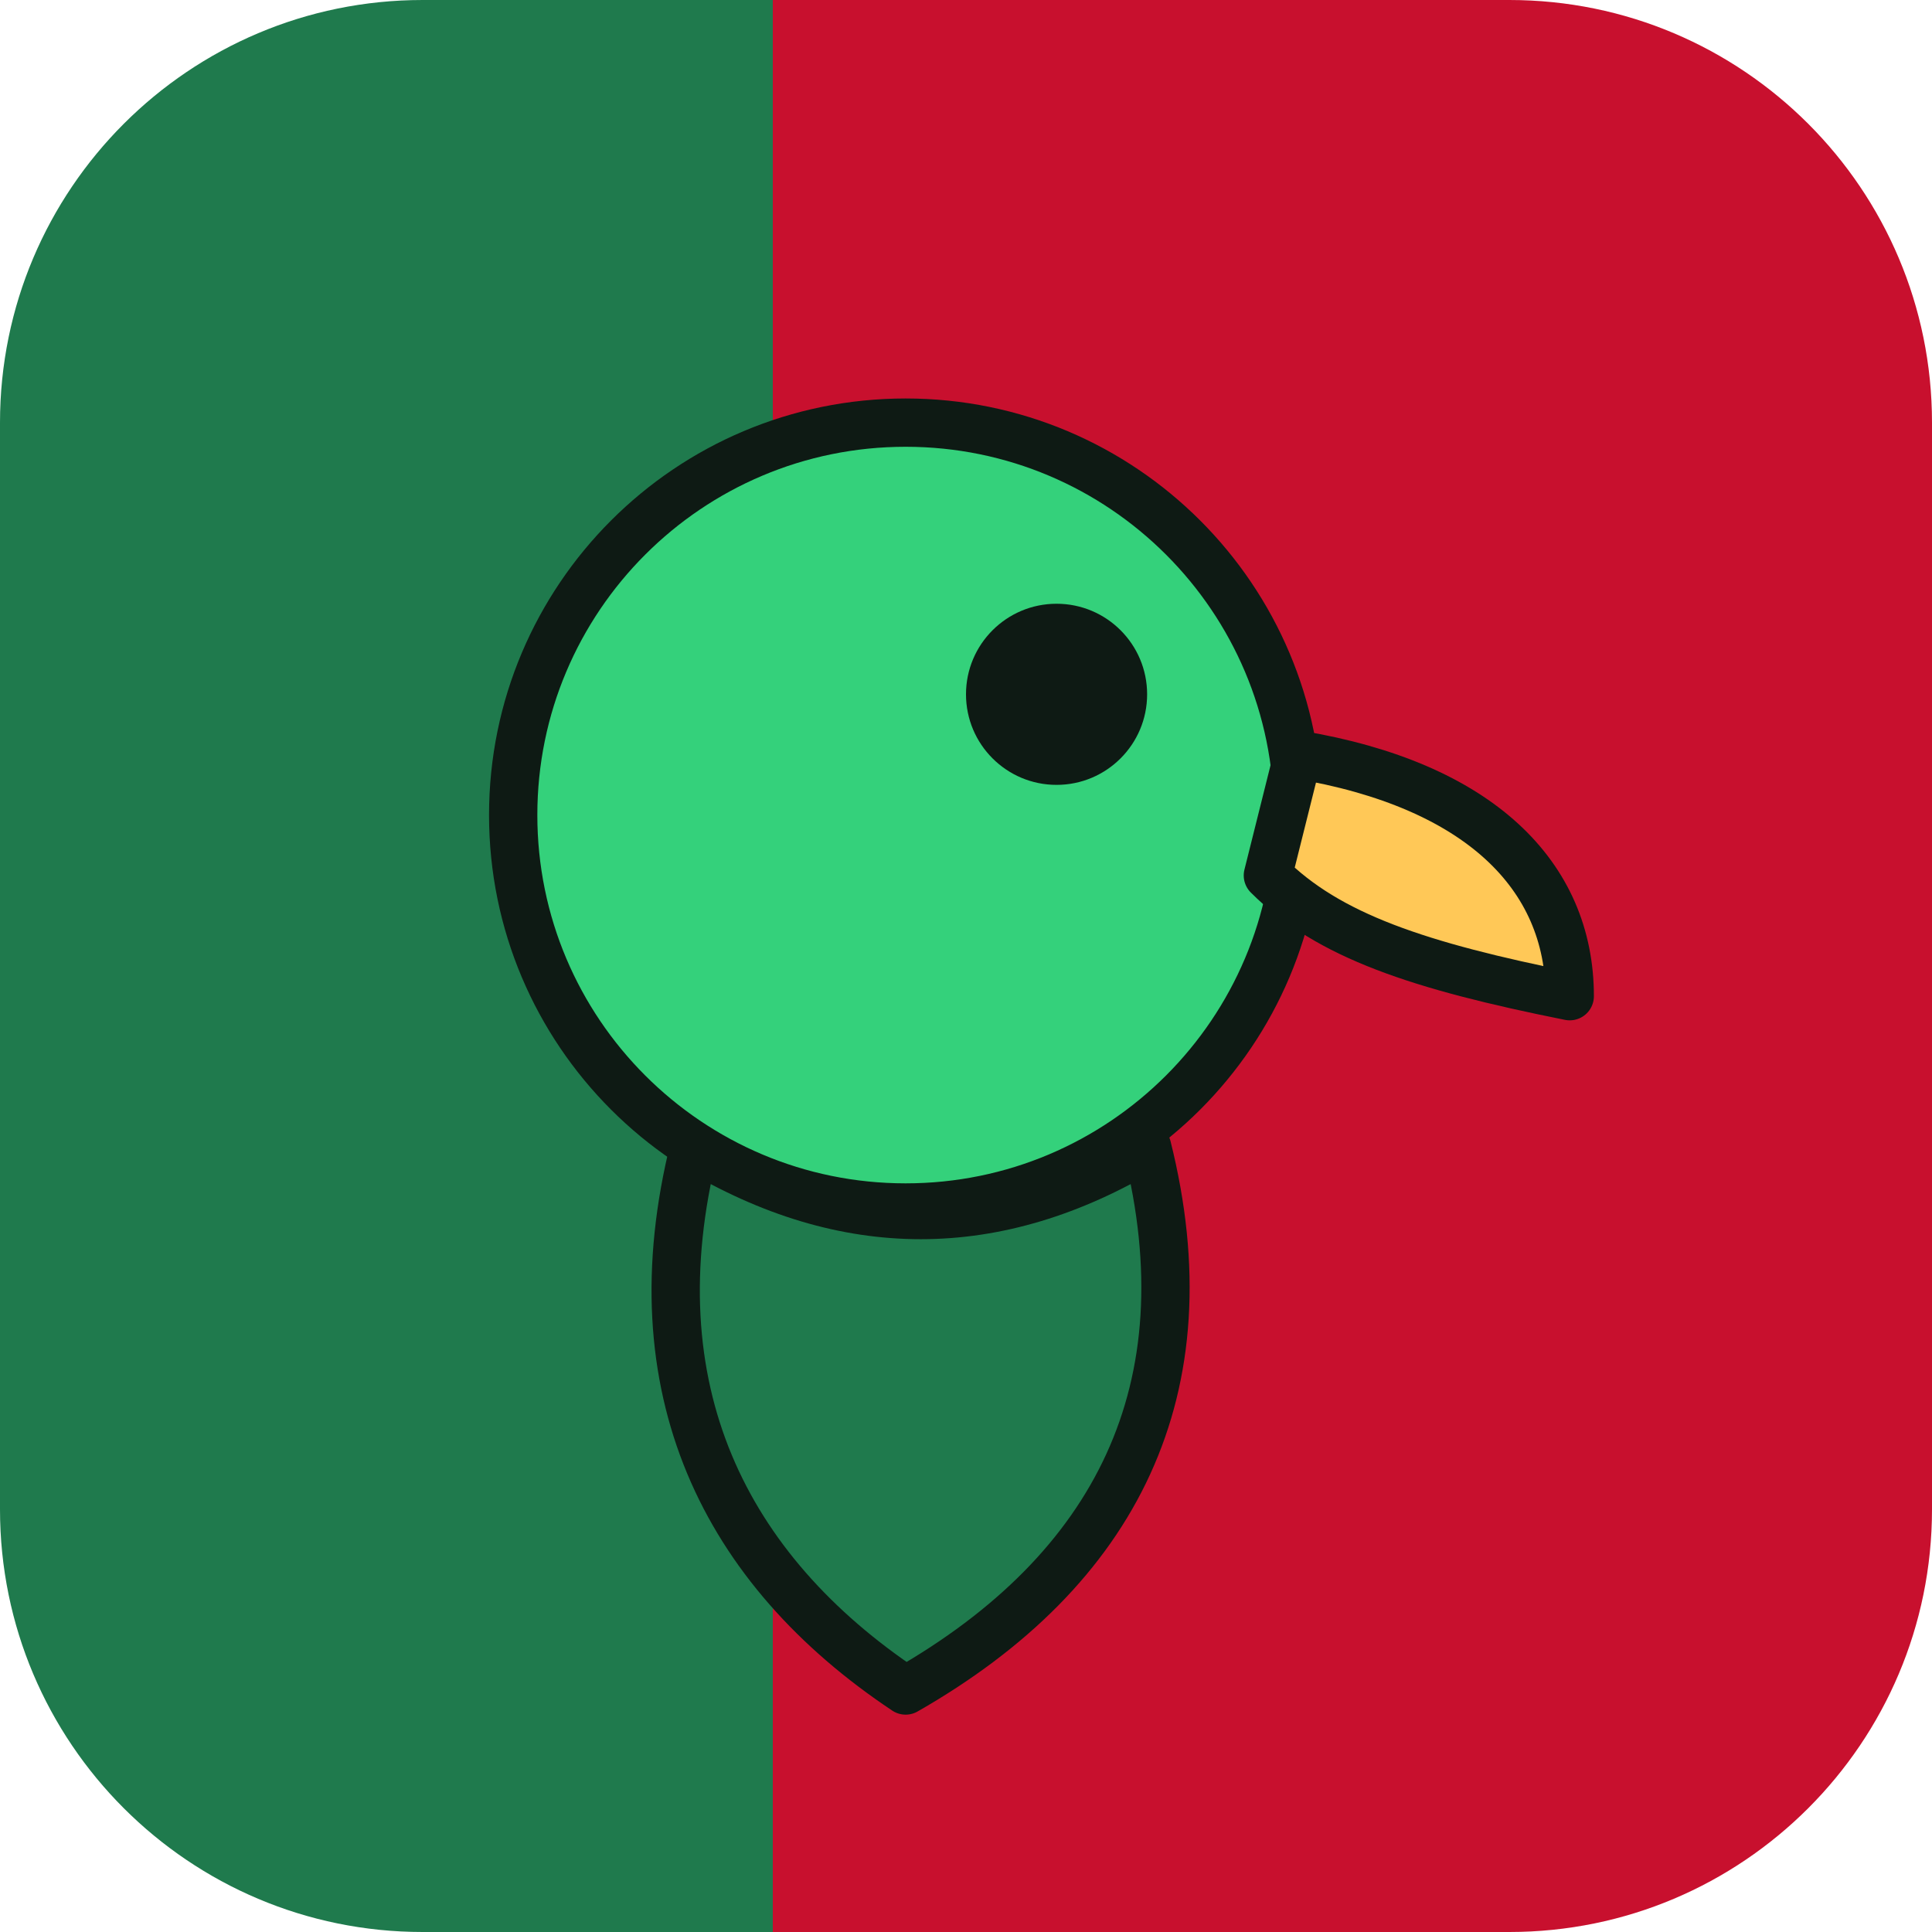
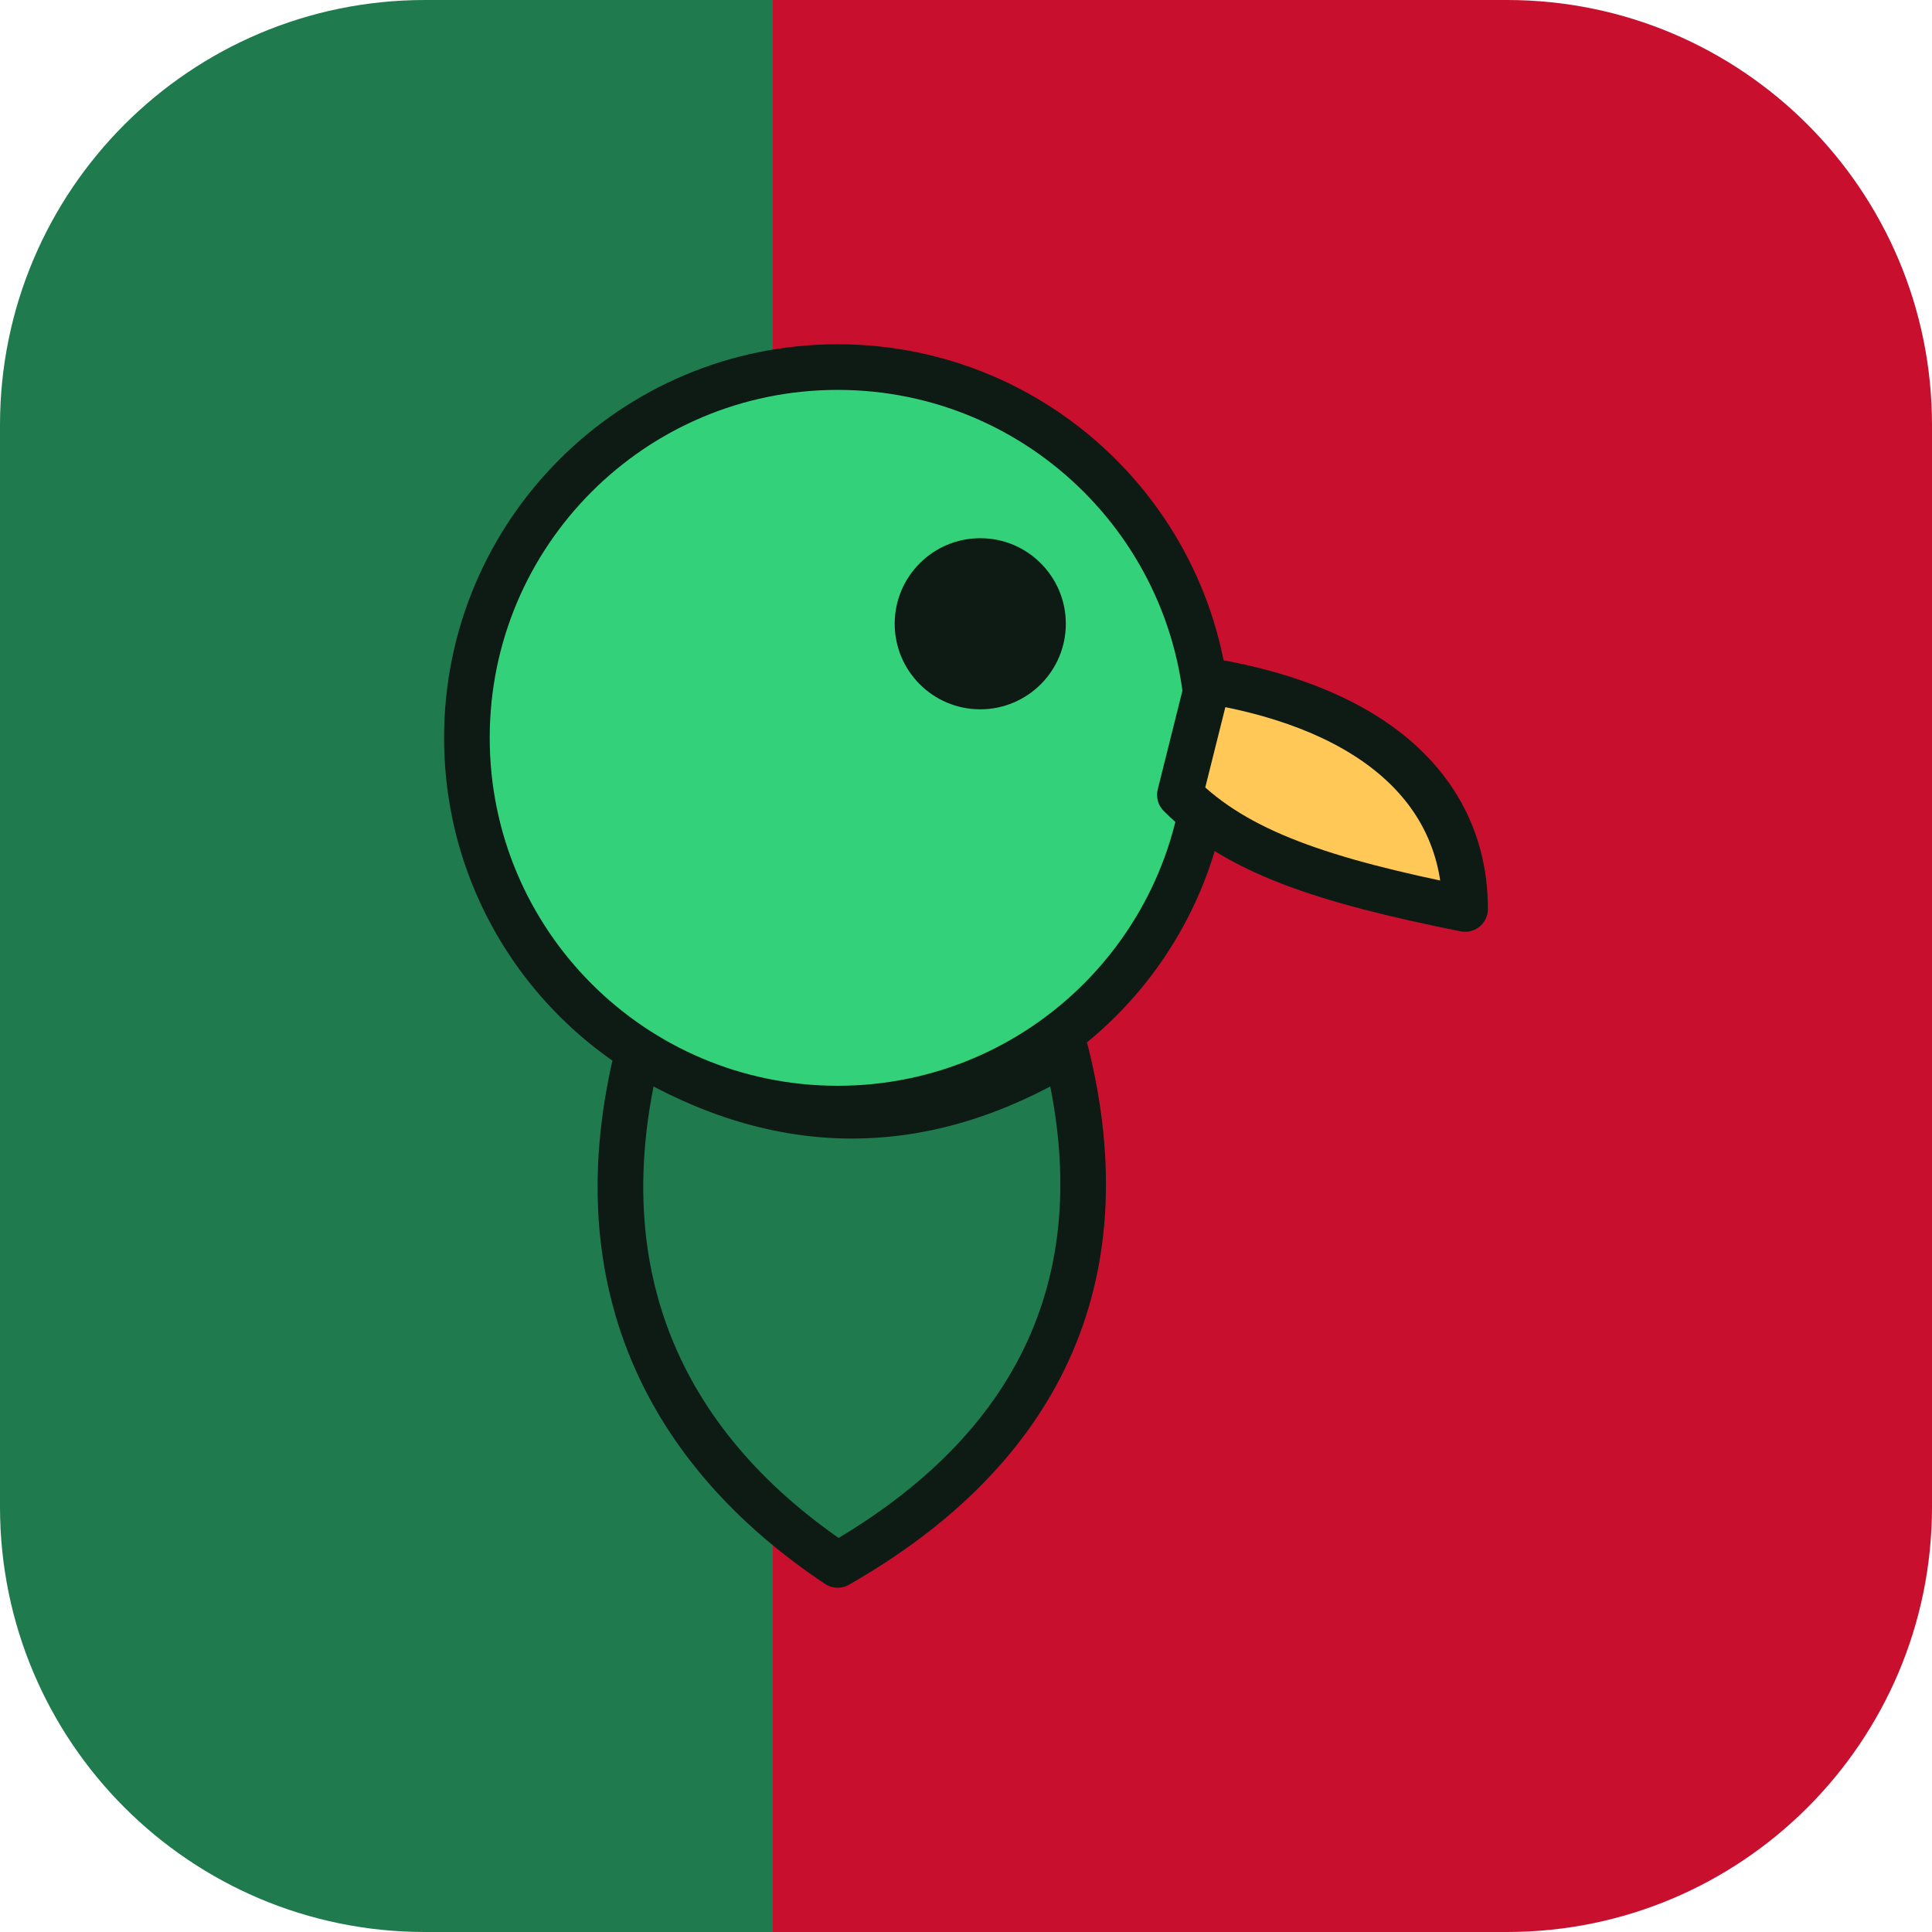
- <svg xmlns="http://www.w3.org/2000/svg" viewBox="0 0 64 64">
+ <svg xmlns="http://www.w3.org/2000/svg" width="64" height="64" viewBox="0 0 64 64">
  <defs>
    <clipPath id="r">
-       <rect width="64" height="64" rx="14" />
+       <rect width="64" height="64" rx="14.08" />
    </clipPath>
  </defs>
  <g clip-path="url(#r)">
    <rect width="25.6" height="64" fill="#1f7a4d" />
    <rect x="25.6" width="38.4" height="64" fill="#c8102e" />
-     <g stroke="#0e1a14" stroke-width="1.6" stroke-linejoin="round">
+     <g transform="translate(32 32) scale(0.9447619) translate(-34.5 -35)" stroke="#0e1a14" stroke-width="1.6" stroke-linejoin="round">
      <path d="M23 38c-2 8 1 14 7 18 7-4 10-10 8-18-5 3-10 3-15 0z" fill="#1f7a4d" />
      <circle cx="30" cy="27" r="13" fill="#34d17b" />
      <path d="M43 25c6 1 9 4 9 8-5-1-8-2-10-4z" fill="#ffc857" />
      <circle cx="35" cy="23" r="3" fill="#0e1a14" stroke="none" />
    </g>
  </g>
</svg>
